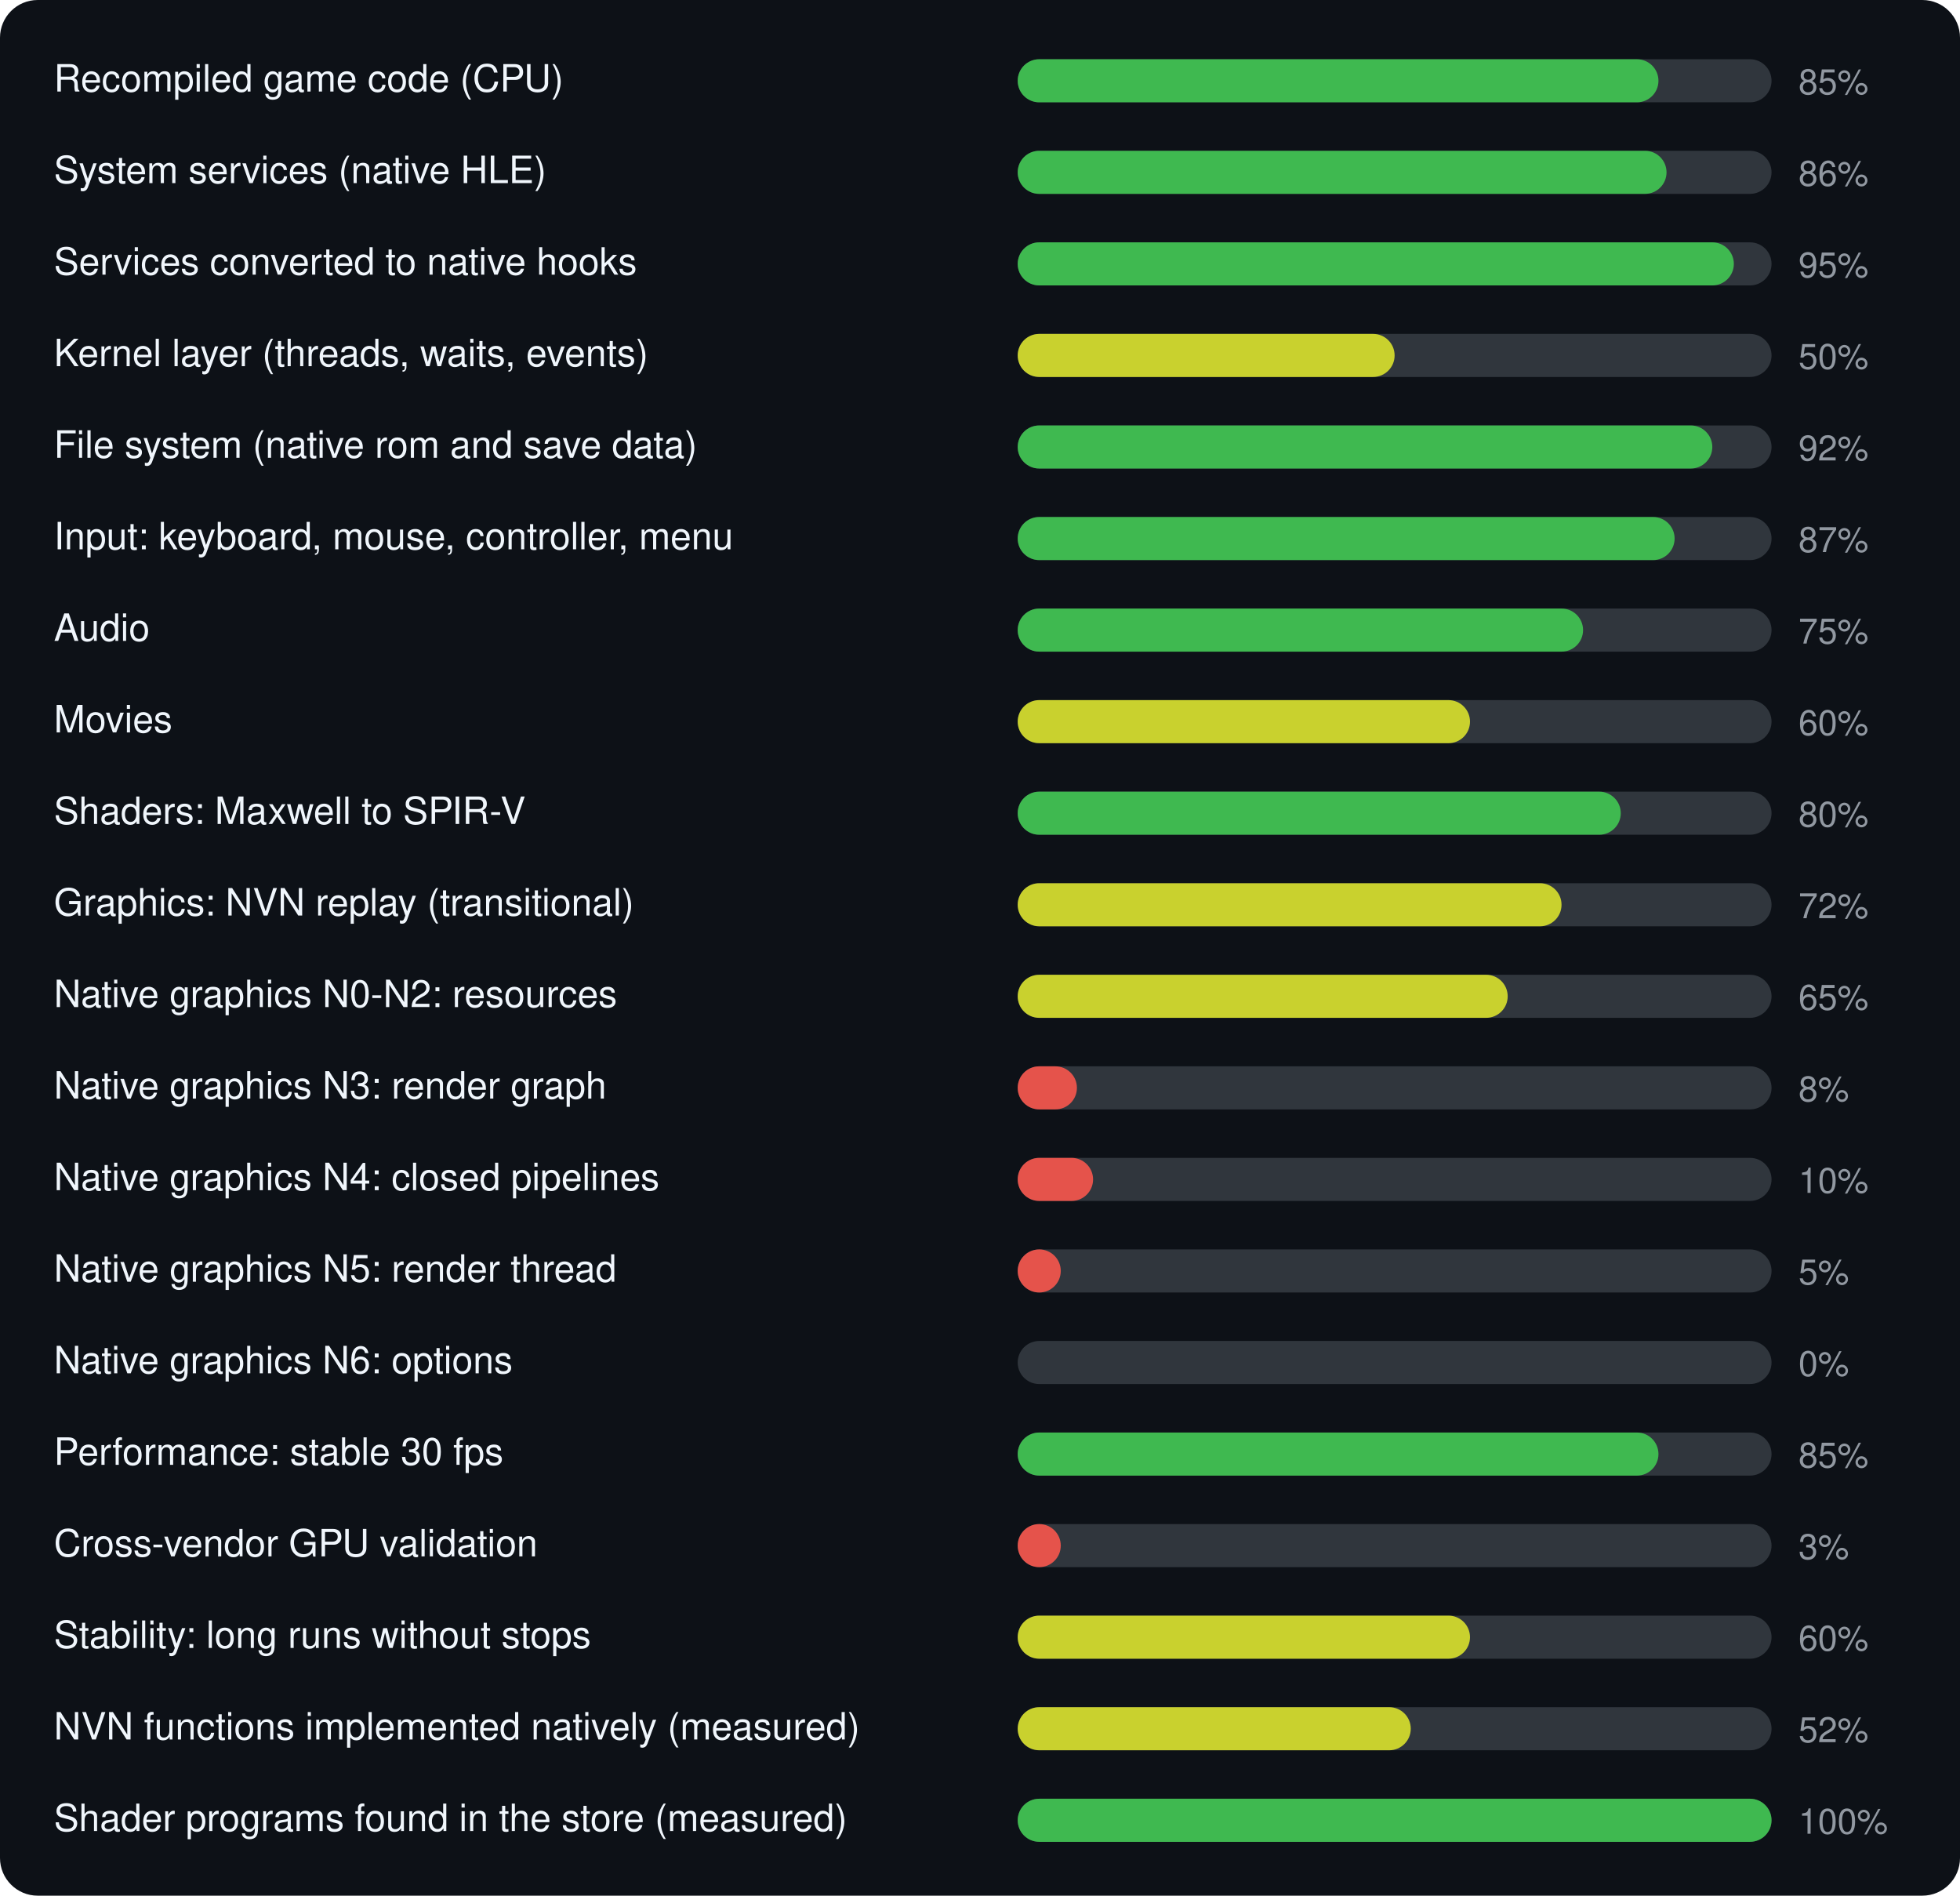
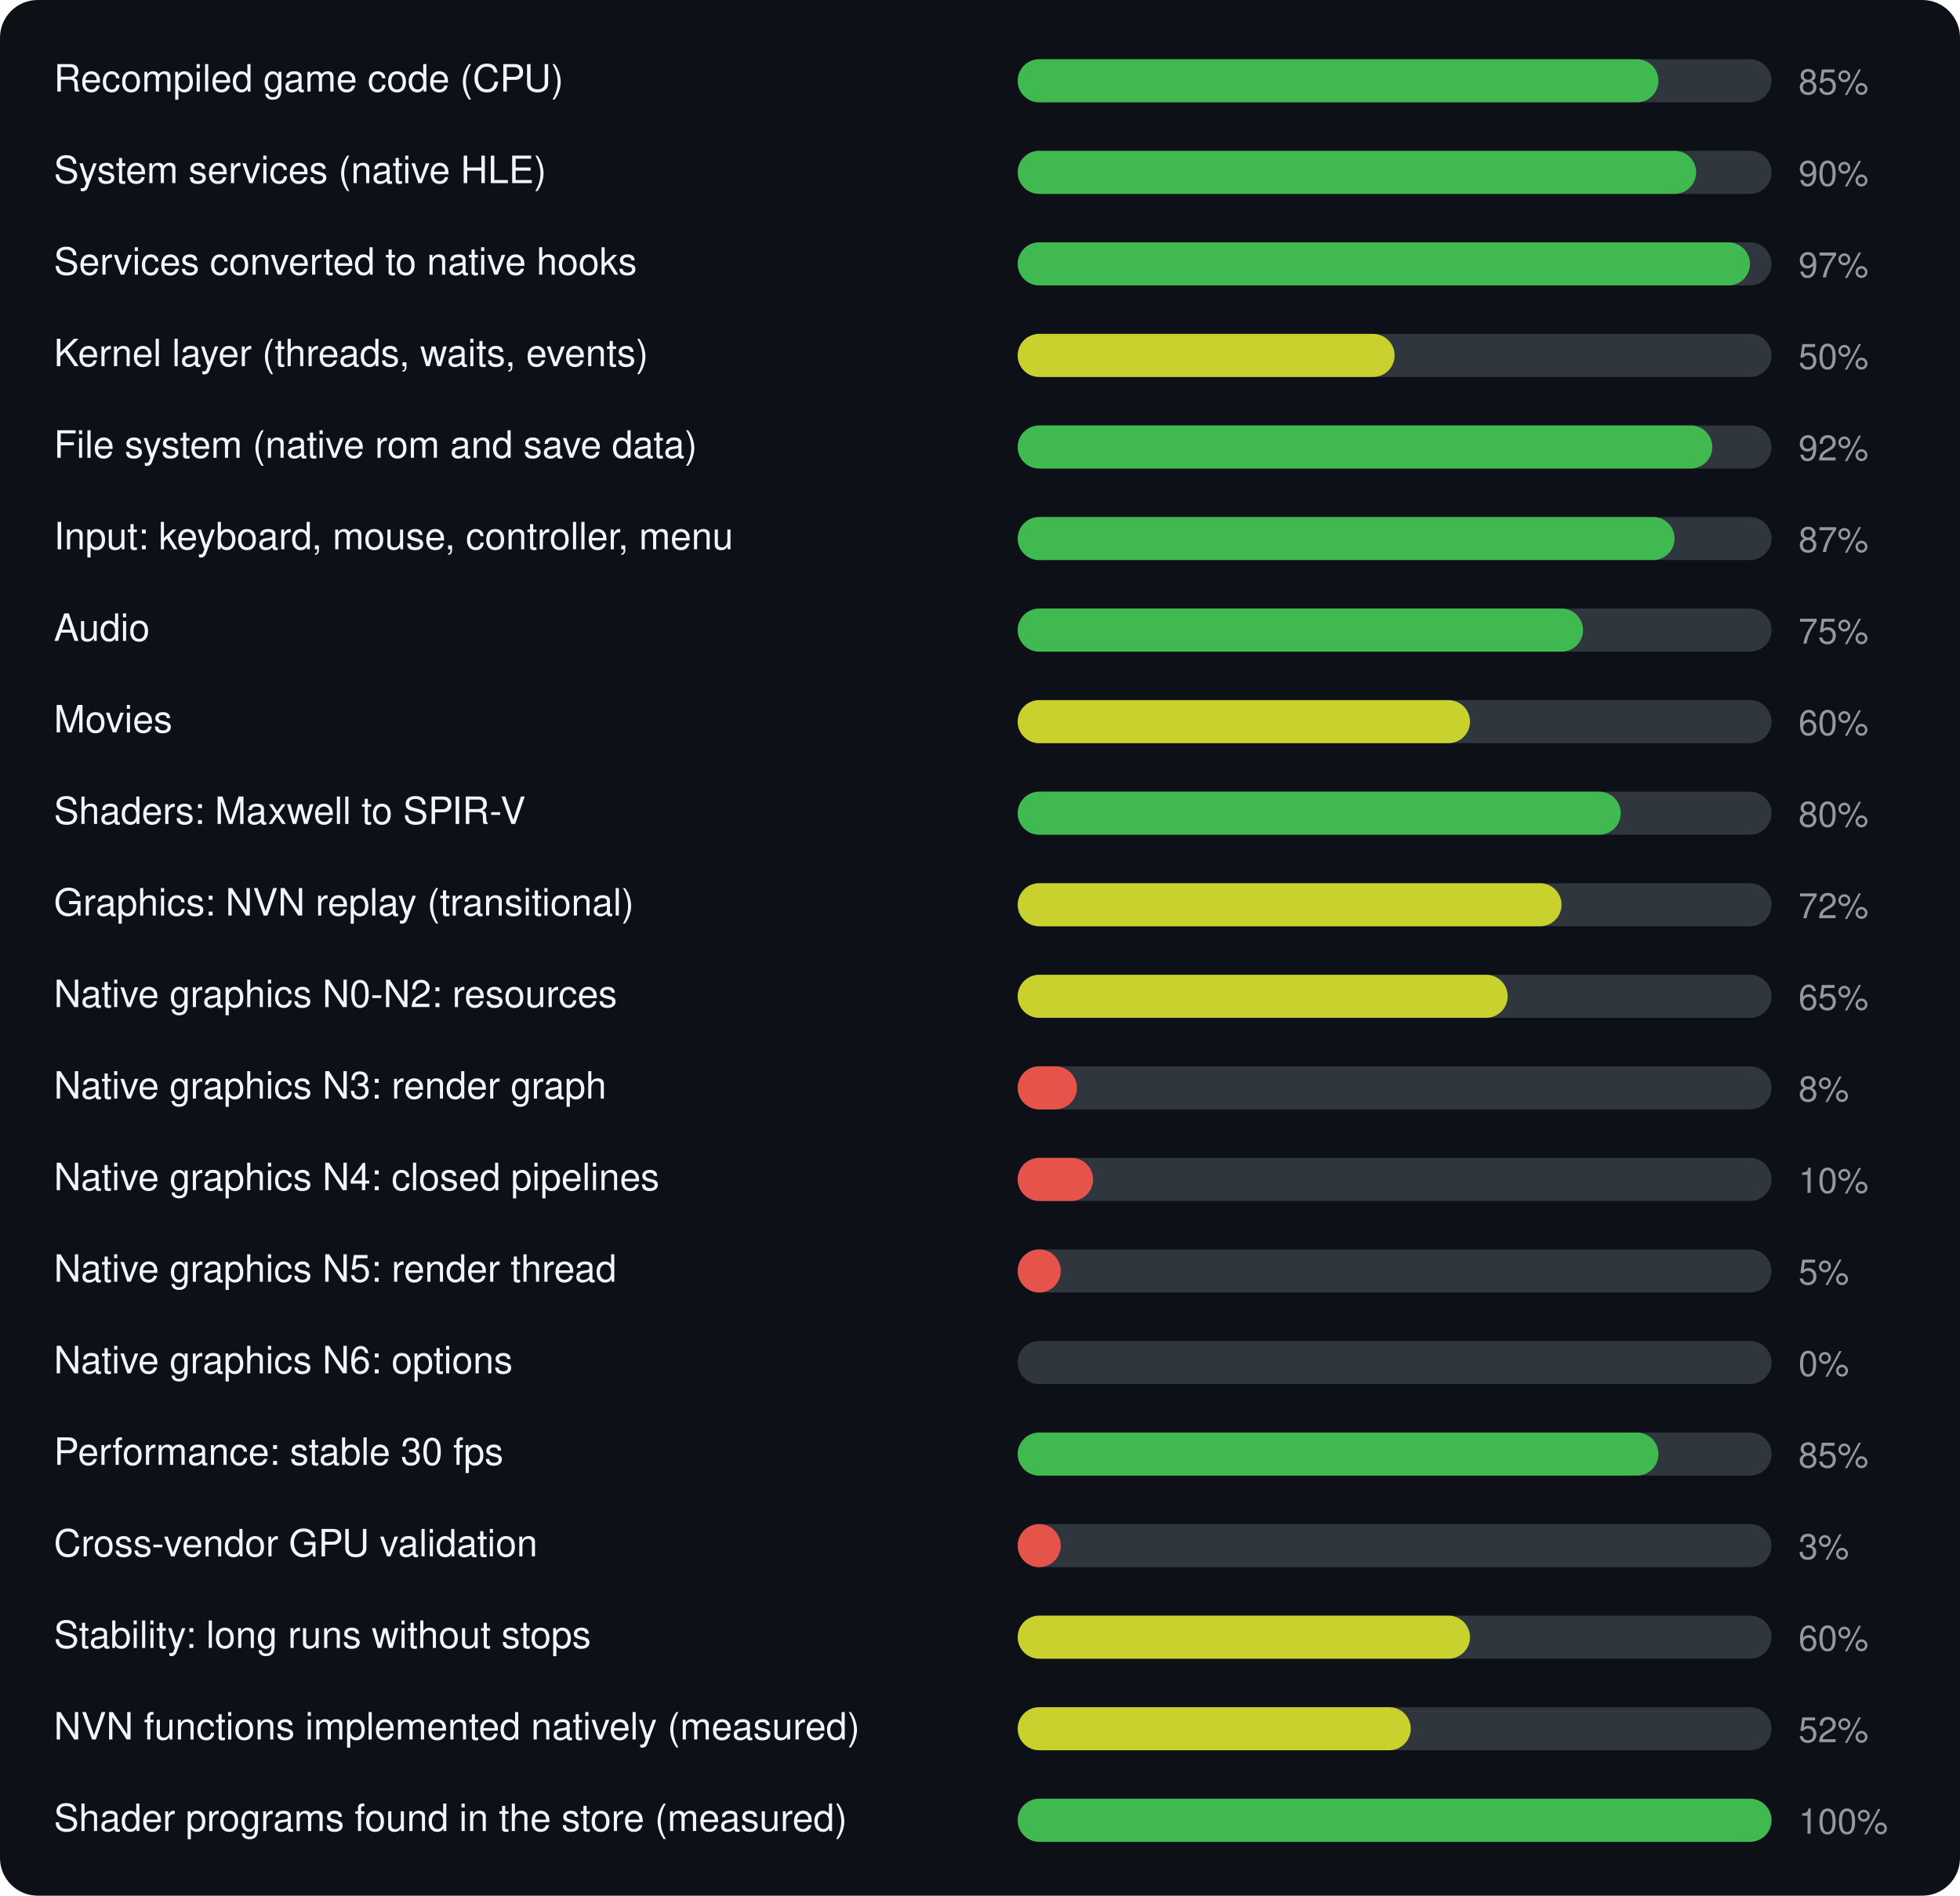
<svg xmlns="http://www.w3.org/2000/svg" width="728" height="704" viewBox="0 0 728 704" role="img" aria-label="Progress by area">
  <style>.t{fill:#f0f6fc;font-family:Segoe UI,Helvetica,Arial,sans-serif}.m{fill:#9198a1;font-family:Segoe UI,Helvetica,Arial,sans-serif}</style>
  <rect width="728" height="704" rx="14" fill="#0d1117" />
  <text class="t" x="20" y="34" font-size="14">Recompiled game code (CPU)</text>
  <rect x="378" y="22" width="280" height="16" rx="8" fill="#30363d" />
  <rect x="378" y="22" width="238" height="16" rx="8" fill="#3fb950" />
  <text class="m" x="668" y="35" font-size="13">85%</text>
  <text class="t" x="20" y="68" font-size="14">System services (native HLE)</text>
  <rect x="378" y="56" width="280" height="16" rx="8" fill="#30363d" />
-   <rect x="378" y="56" width="241" height="16" rx="8" fill="#3fb950" />
-   <text class="m" x="668" y="69" font-size="13">86%</text>
+   <rect x="378" y="56" width="252" height="16" rx="8" fill="#3fb950" />
+   <text class="m" x="668" y="69" font-size="13">90%</text>
  <text class="t" x="20" y="102" font-size="14">Services converted to native hooks</text>
  <rect x="378" y="90" width="280" height="16" rx="8" fill="#30363d" />
-   <rect x="378" y="90" width="266" height="16" rx="8" fill="#3fb950" />
-   <text class="m" x="668" y="103" font-size="13">95%</text>
+   <rect x="378" y="90" width="272" height="16" rx="8" fill="#3fb950" />
+   <text class="m" x="668" y="103" font-size="13">97%</text>
  <text class="t" x="20" y="136" font-size="14">Kernel layer (threads, waits, events)</text>
  <rect x="378" y="124" width="280" height="16" rx="8" fill="#30363d" />
  <rect x="378" y="124" width="140" height="16" rx="8" fill="#c9d12e" />
  <text class="m" x="668" y="137" font-size="13">50%</text>
  <text class="t" x="20" y="170" font-size="14">File system (native rom and save data)</text>
  <rect x="378" y="158" width="280" height="16" rx="8" fill="#30363d" />
  <rect x="378" y="158" width="258" height="16" rx="8" fill="#3fb950" />
  <text class="m" x="668" y="171" font-size="13">92%</text>
  <text class="t" x="20" y="204" font-size="14">Input: keyboard, mouse, controller, menu</text>
  <rect x="378" y="192" width="280" height="16" rx="8" fill="#30363d" />
  <rect x="378" y="192" width="244" height="16" rx="8" fill="#3fb950" />
  <text class="m" x="668" y="205" font-size="13">87%</text>
  <text class="t" x="20" y="238" font-size="14">Audio</text>
  <rect x="378" y="226" width="280" height="16" rx="8" fill="#30363d" />
  <rect x="378" y="226" width="210" height="16" rx="8" fill="#3fb950" />
  <text class="m" x="668" y="239" font-size="13">75%</text>
  <text class="t" x="20" y="272" font-size="14">Movies</text>
  <rect x="378" y="260" width="280" height="16" rx="8" fill="#30363d" />
  <rect x="378" y="260" width="168" height="16" rx="8" fill="#c9d12e" />
  <text class="m" x="668" y="273" font-size="13">60%</text>
  <text class="t" x="20" y="306" font-size="14">Shaders: Maxwell to SPIR-V</text>
  <rect x="378" y="294" width="280" height="16" rx="8" fill="#30363d" />
  <rect x="378" y="294" width="224" height="16" rx="8" fill="#3fb950" />
  <text class="m" x="668" y="307" font-size="13">80%</text>
  <text class="t" x="20" y="340" font-size="14">Graphics: NVN replay (transitional)</text>
  <rect x="378" y="328" width="280" height="16" rx="8" fill="#30363d" />
  <rect x="378" y="328" width="202" height="16" rx="8" fill="#c9d12e" />
  <text class="m" x="668" y="341" font-size="13">72%</text>
  <text class="t" x="20" y="374" font-size="14">Native graphics N0-N2: resources</text>
  <rect x="378" y="362" width="280" height="16" rx="8" fill="#30363d" />
  <rect x="378" y="362" width="182" height="16" rx="8" fill="#c9d12e" />
  <text class="m" x="668" y="375" font-size="13">65%</text>
  <text class="t" x="20" y="408" font-size="14">Native graphics N3: render graph</text>
  <rect x="378" y="396" width="280" height="16" rx="8" fill="#30363d" />
  <rect x="378" y="396" width="22" height="16" rx="8" fill="#e5534b" />
  <text class="m" x="668" y="409" font-size="13">8%</text>
  <text class="t" x="20" y="442" font-size="14">Native graphics N4: closed pipelines</text>
  <rect x="378" y="430" width="280" height="16" rx="8" fill="#30363d" />
  <rect x="378" y="430" width="28" height="16" rx="8" fill="#e5534b" />
  <text class="m" x="668" y="443" font-size="13">10%</text>
  <text class="t" x="20" y="476" font-size="14">Native graphics N5: render thread</text>
  <rect x="378" y="464" width="280" height="16" rx="8" fill="#30363d" />
  <rect x="378" y="464" width="16" height="16" rx="8" fill="#e5534b" />
  <text class="m" x="668" y="477" font-size="13">5%</text>
  <text class="t" x="20" y="510" font-size="14">Native graphics N6: options</text>
  <rect x="378" y="498" width="280" height="16" rx="8" fill="#30363d" />
  <text class="m" x="668" y="511" font-size="13">0%</text>
  <text class="t" x="20" y="544" font-size="14">Performance: stable 30 fps</text>
  <rect x="378" y="532" width="280" height="16" rx="8" fill="#30363d" />
  <rect x="378" y="532" width="238" height="16" rx="8" fill="#3fb950" />
  <text class="m" x="668" y="545" font-size="13">85%</text>
  <text class="t" x="20" y="578" font-size="14">Cross-vendor GPU validation</text>
  <rect x="378" y="566" width="280" height="16" rx="8" fill="#30363d" />
  <rect x="378" y="566" width="16" height="16" rx="8" fill="#e5534b" />
  <text class="m" x="668" y="579" font-size="13">3%</text>
  <text class="t" x="20" y="612" font-size="14">Stability: long runs without stops</text>
  <rect x="378" y="600" width="280" height="16" rx="8" fill="#30363d" />
  <rect x="378" y="600" width="168" height="16" rx="8" fill="#c9d12e" />
  <text class="m" x="668" y="613" font-size="13">60%</text>
  <text class="t" x="20" y="646" font-size="14">NVN functions implemented natively (measured)</text>
  <rect x="378" y="634" width="280" height="16" rx="8" fill="#30363d" />
  <rect x="378" y="634" width="146" height="16" rx="8" fill="#c9d12e" />
  <text class="m" x="668" y="647" font-size="13">52%</text>
  <text class="t" x="20" y="680" font-size="14">Shader programs found in the store (measured)</text>
  <rect x="378" y="668" width="280" height="16" rx="8" fill="#30363d" />
  <rect x="378" y="668" width="280" height="16" rx="8" fill="#3fb950" />
  <text class="m" x="668" y="681" font-size="13">100%</text>
</svg>
